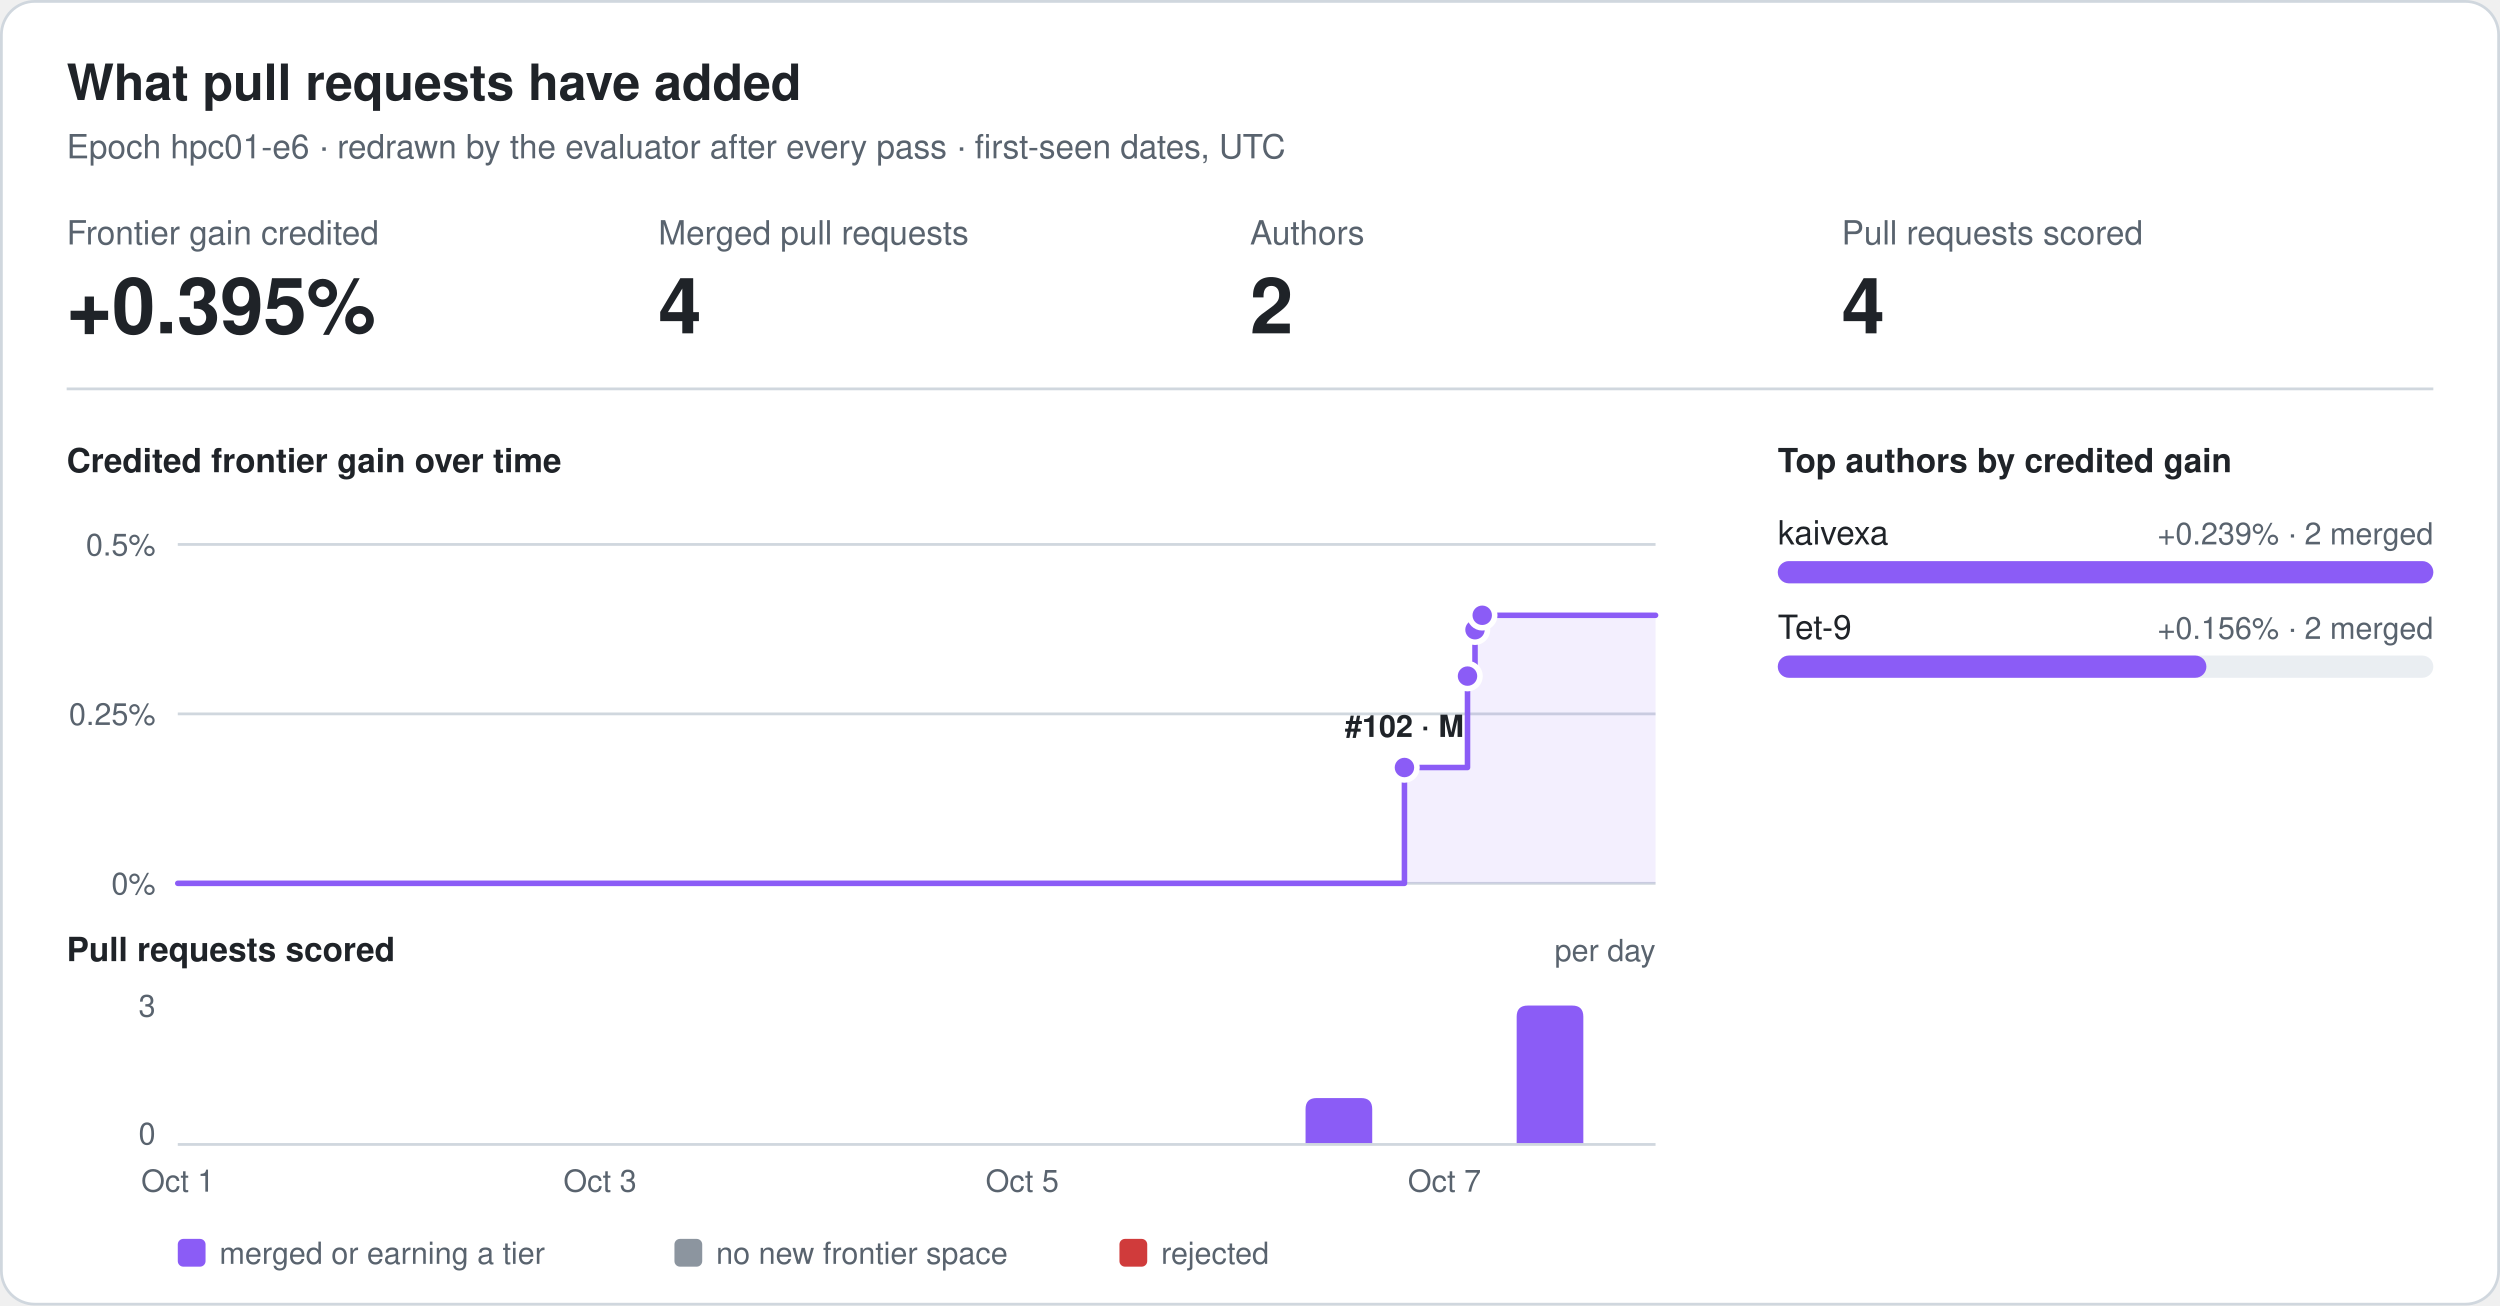
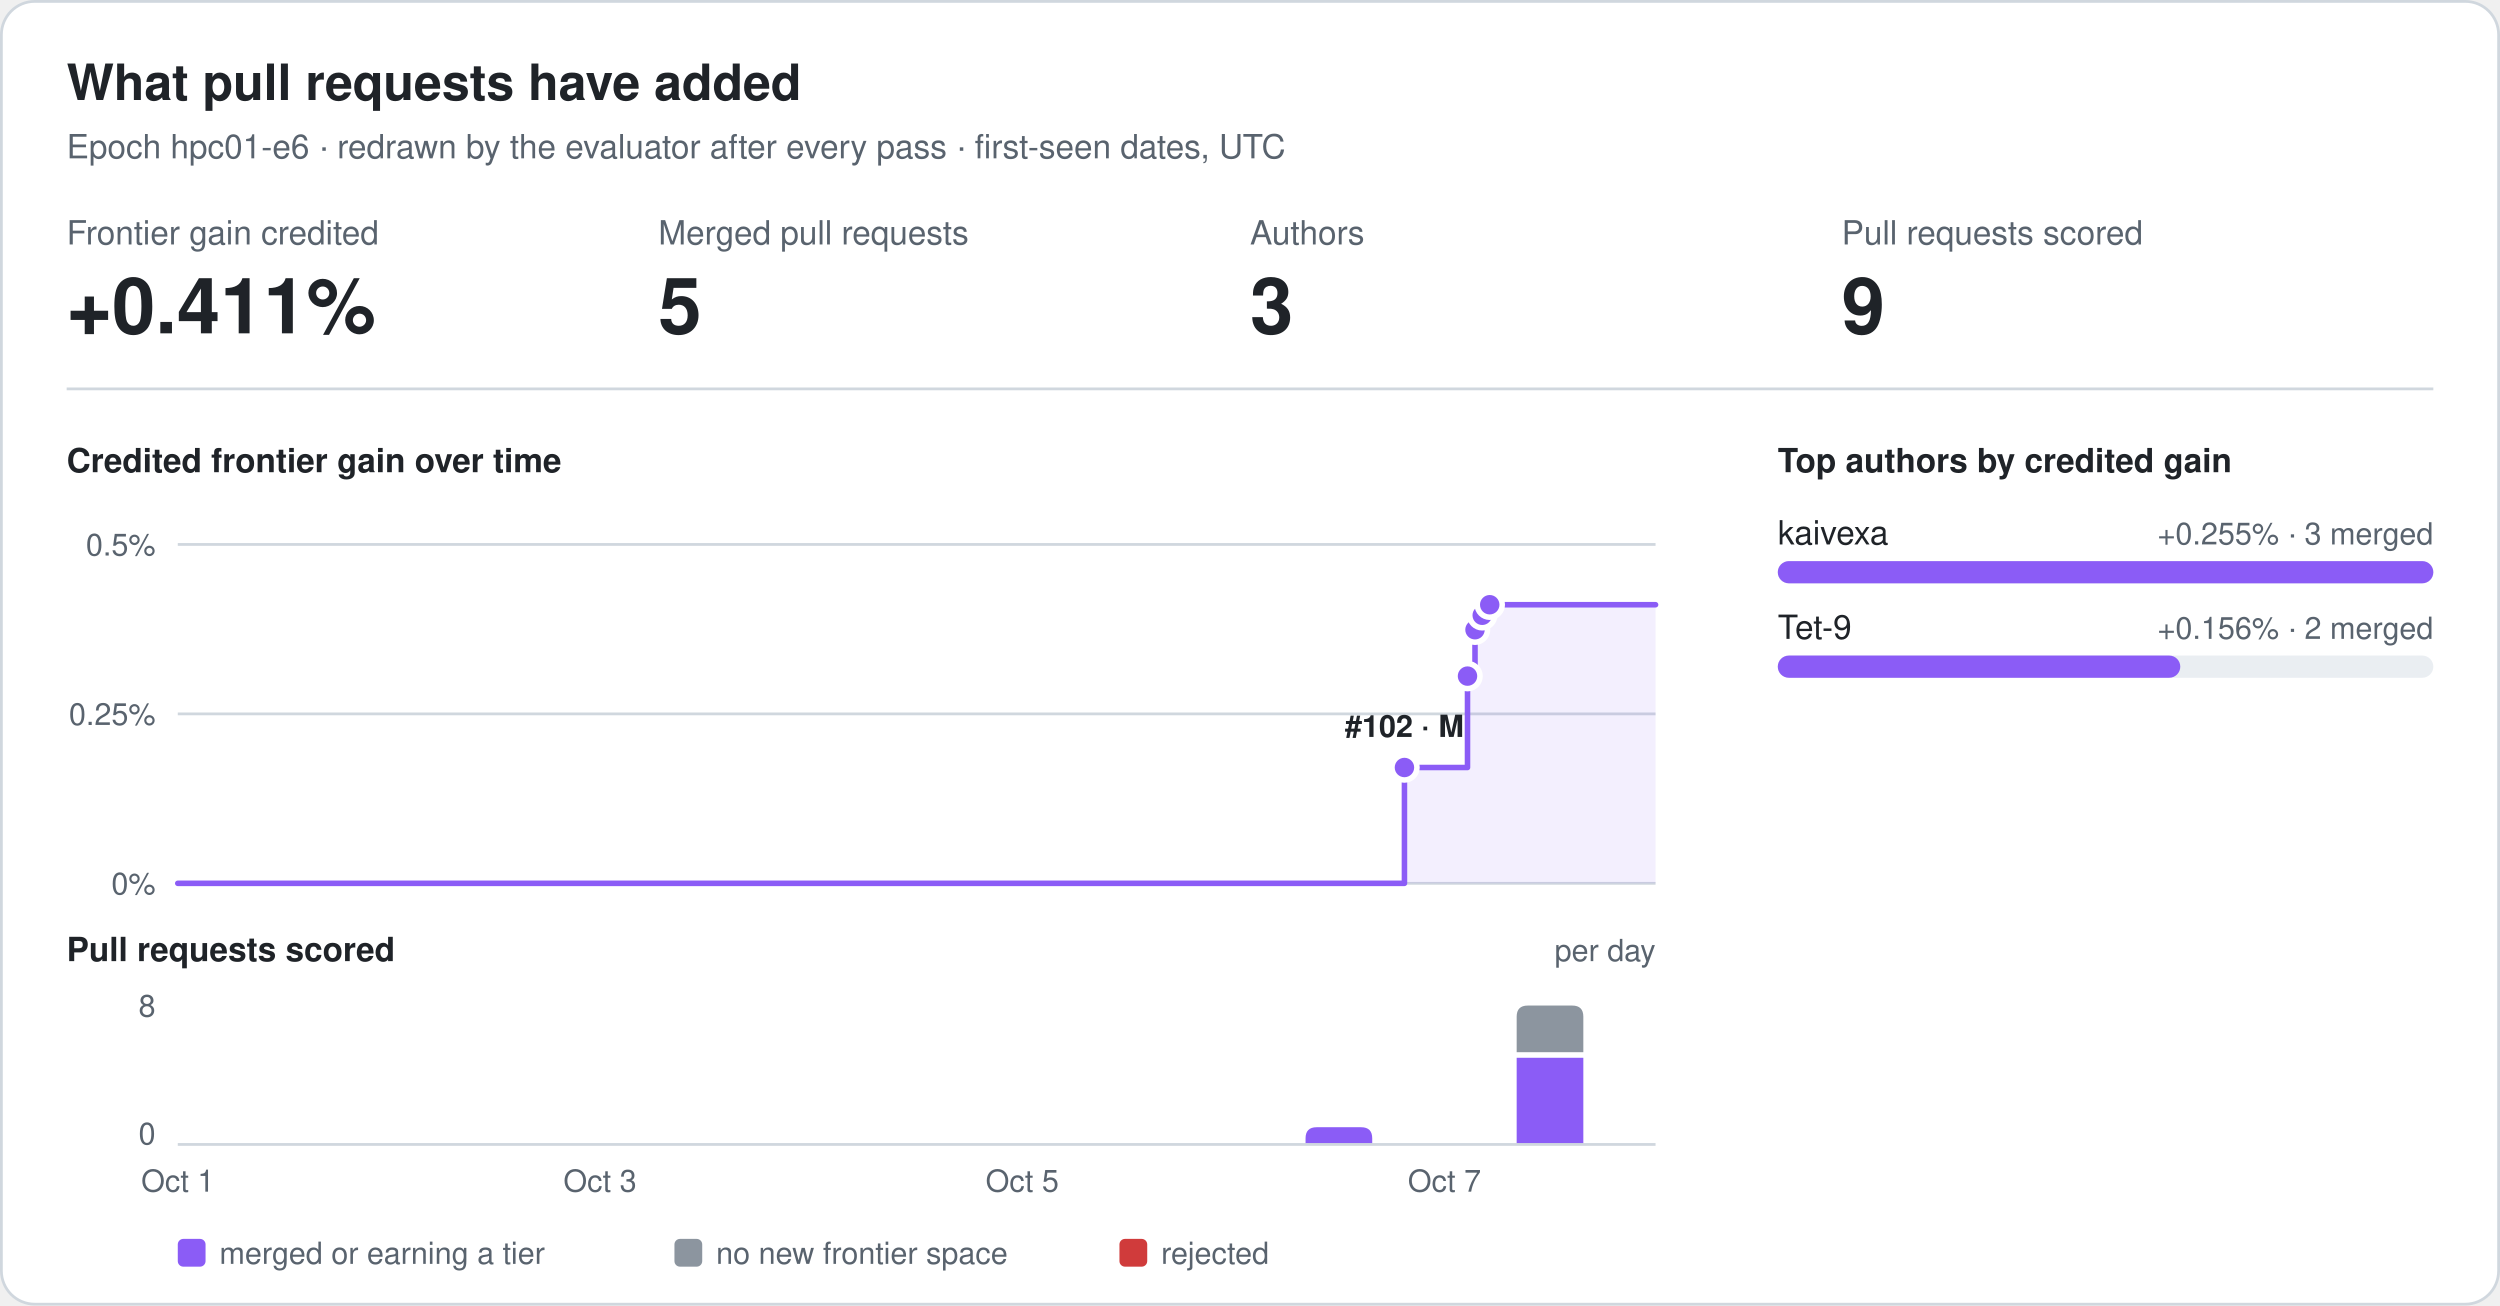
- <svg xmlns="http://www.w3.org/2000/svg" width="900" height="470" viewBox="0 0 900 470" font-family="-apple-system,BlinkMacSystemFont,'Segoe UI',Helvetica,Arial,sans-serif" role="img" aria-label="Frontier gain credited to merged pull requests: +0.395% from 4 merges, 4 pull requests scored">
+ <svg xmlns="http://www.w3.org/2000/svg" width="900" height="470" viewBox="0 0 900 470" font-family="-apple-system,BlinkMacSystemFont,'Segoe UI',Helvetica,Arial,sans-serif" role="img" aria-label="Frontier gain credited to merged pull requests: +0.411% from 5 merges, 9 pull requests scored">
  <style>
.bg{fill:#ffffff;stroke:#d0d7de}.t{fill:#1f2328}.m{fill:#59636e}.rule{stroke:#d0d7de}.ring{stroke:#ffffff}
.acc{fill:#8b5cf6}.accl{stroke:#8b5cf6}.wash{fill:#8b5cf6;fill-opacity:.1}.gry{fill:#8c959f}.rej{fill:#d03b3b}.track{fill:#eaeef2}.tk{stroke:#1f2328}
@media (prefers-color-scheme: dark){
.bg{fill:#0d1117;stroke:#30363d}.t{fill:#e6edf3}.m{fill:#9198a1}.rule{stroke:#30363d}.ring{stroke:#0d1117}
.acc{fill:#9a75f8}.accl{stroke:#9a75f8}.wash{fill:#9a75f8;fill-opacity:.14}.gry{fill:#9198a1}.rej{fill:#e5534b}.track{fill:#21262d}.tk{stroke:#e6edf3}}
</style>
  <rect class="bg" x="0.5" y="0.5" width="899" height="469" rx="12" />
  <text x="24.0" y="36.0" class="t" font-size="18" font-weight="600" text-anchor="start">What pull requests have added</text>
  <text x="24.0" y="57.0" class="m" font-size="12" font-weight="400" text-anchor="start">Epoch hpc01-e6 · redrawn by the evaluator after every pass · first-seen dates, UTC</text>
  <text x="24.0" y="88.0" class="m" font-size="12" font-weight="400" text-anchor="start">Frontier gain credited</text>
-   <text x="24.0" y="120.0" class="t" font-size="28" font-weight="600" text-anchor="start">+0.395%</text>
+   <text x="24.0" y="120.0" class="t" font-size="28" font-weight="600" text-anchor="start">+0.411%</text>
  <text x="237.0" y="88.0" class="m" font-size="12" font-weight="400" text-anchor="start">Merged pull requests</text>
-   <text x="237.0" y="120.0" class="t" font-size="28" font-weight="600" text-anchor="start">4</text>
+   <text x="237.0" y="120.0" class="t" font-size="28" font-weight="600" text-anchor="start">5</text>
  <text x="450.0" y="88.0" class="m" font-size="12" font-weight="400" text-anchor="start">Authors</text>
-   <text x="450.0" y="120.0" class="t" font-size="28" font-weight="600" text-anchor="start">2</text>
+   <text x="450.0" y="120.0" class="t" font-size="28" font-weight="600" text-anchor="start">3</text>
  <text x="663.0" y="88.0" class="m" font-size="12" font-weight="400" text-anchor="start">Pull requests scored</text>
-   <text x="663.0" y="120.0" class="t" font-size="28" font-weight="600" text-anchor="start">4</text>
+   <text x="663.0" y="120.0" class="t" font-size="28" font-weight="600" text-anchor="start">9</text>
  <line class="rule" x1="24" x2="876" y1="140" y2="140" stroke-width="1" />
  <text x="24.0" y="170.0" class="t" font-size="12" font-weight="600" text-anchor="start">Credited frontier gain over time</text>
  <text x="24.0" y="346.0" class="t" font-size="12" font-weight="600" text-anchor="start">Pull requests scored</text>
  <line class="rule" x1="64" x2="596" y1="318.0" y2="318.0" stroke-width="1" />
  <text x="56.0" y="322.0" class="m" font-size="11" font-weight="400" text-anchor="end">0%</text>
  <line class="rule" x1="64" x2="596" y1="257.0" y2="257.0" stroke-width="1" />
  <text x="56.0" y="261.0" class="m" font-size="11" font-weight="400" text-anchor="end">0.25%</text>
  <line class="rule" x1="64" x2="596" y1="196.0" y2="196.0" stroke-width="1" />
  <text x="56.0" y="200.0" class="m" font-size="11" font-weight="400" text-anchor="end">0.5%</text>
-   <polygon class="wash" points="64.0,318.0 505.6,318.0 505.6,276.3 528.3,276.3 528.3,243.4 531.0,243.4 531.0,226.7 533.6,226.7 533.6,221.5 596.0,221.5 596.0,318.0" />
-   <polyline class="accl" points="64.0,318.0 505.6,318.0 505.6,276.3 528.3,276.3 528.3,243.4 531.0,243.4 531.0,226.7 533.6,226.7 533.6,221.5 596.0,221.5" fill="none" stroke-width="2" stroke-linejoin="round" stroke-linecap="round" />
+   <polygon class="wash" points="64.0,318.0 505.6,318.0 505.6,276.3 528.3,276.3 528.3,243.4 531.0,243.4 531.0,226.7 533.6,226.7 533.6,221.5 536.3,221.5 536.3,217.7 596.0,217.7 596.0,318.0" />
+   <polyline class="accl" points="64.0,318.0 505.6,318.0 505.6,276.3 528.3,276.3 528.3,243.4 531.0,243.4 531.0,226.7 533.6,226.7 533.6,221.5 536.3,221.5 536.3,217.7 596.0,217.7" fill="none" stroke-width="2" stroke-linejoin="round" stroke-linecap="round" />
  <circle class="acc ring" cx="505.6" cy="276.3" r="4.5" stroke-width="2" />
  <circle class="acc ring" cx="528.3" cy="243.4" r="4.5" stroke-width="2" />
  <circle class="acc ring" cx="531.0" cy="226.7" r="4.5" stroke-width="2" />
  <circle class="acc ring" cx="533.6" cy="221.5" r="4.5" stroke-width="2" />
+   <circle class="acc ring" cx="536.3" cy="217.7" r="4.5" stroke-width="2" />
  <text x="505.6" y="265.3" class="t" font-size="11" font-weight="600" text-anchor="middle">#102 · M</text>
-   <path class="acc" d="M470.0,412.0V399.3Q470.0,395.3 474.0,395.3H490.0Q494.0,395.3 494.0,399.3V412.0Z" />
-   <path class="acc" d="M546.0,412.0V366.0Q546.0,362.0 550.0,362.0H566.0Q570.0,362.0 570.0,366.0V412.0Z" />
+   <path class="acc" d="M470.0,412.0V409.8Q470.0,405.8 474.0,405.8H490.0Q494.0,405.8 494.0,409.8V412.0Z" />
+   <rect class="acc" x="546.0" y="380.8" width="24.0" height="31.2" />
+   <path class="gry" d="M546.0,378.8V366.0Q546.0,362.0 550.0,362.0H566.0Q570.0,362.0 570.0,366.0V378.8Z" />
  <line class="rule" x1="64" x2="596" y1="412" y2="412" stroke-width="1" />
-   <text x="56.0" y="366.0" class="m" font-size="11" font-weight="400" text-anchor="end">3</text>
+   <text x="56.0" y="366.0" class="m" font-size="11" font-weight="400" text-anchor="end">8</text>
  <text x="56.0" y="412.0" class="m" font-size="11" font-weight="400" text-anchor="end">0</text>
  <text x="596.0" y="346.0" class="m" font-size="11" font-weight="400" text-anchor="end">per day</text>
  <text x="64.0" y="429.0" class="m" font-size="11" font-weight="400" text-anchor="middle">Oct 1</text>
  <text x="216.0" y="429.0" class="m" font-size="11" font-weight="400" text-anchor="middle">Oct 3</text>
  <text x="368.0" y="429.0" class="m" font-size="11" font-weight="400" text-anchor="middle">Oct 5</text>
  <text x="520.0" y="429.0" class="m" font-size="11" font-weight="400" text-anchor="middle">Oct 7</text>
  <rect class="acc" x="64" y="446" width="10" height="10" rx="2" />
  <text x="79.0" y="455.0" class="m" font-size="11" font-weight="400" text-anchor="start">merged or earning a tier</text>
  <rect class="gry" x="242.8" y="446" width="10" height="10" rx="2" />
  <text x="257.8" y="455.0" class="m" font-size="11" font-weight="400" text-anchor="start">no new frontier space</text>
  <rect class="rej" x="403.0" y="446" width="10" height="10" rx="2" />
  <text x="418.0" y="455.0" class="m" font-size="11" font-weight="400" text-anchor="start">rejected</text>
  <text x="640.0" y="170.0" class="t" font-size="12" font-weight="600" text-anchor="start">Top authors by credited gain</text>
  <text x="640.0" y="196.0" class="t" font-size="12" font-weight="400" text-anchor="start">kaivexa</text>
-   <text x="876.0" y="196.0" class="m" font-size="11" font-weight="400" text-anchor="end">+0.239% · 2 merged</text>
+   <text x="876.0" y="196.0" class="m" font-size="11" font-weight="400" text-anchor="end">+0.255% · 3 merged</text>
  <rect class="track" x="640" y="202" width="236" height="8" rx="4" />
  <rect class="acc" x="640" y="202" width="236.0" height="8" rx="4" />
  <text x="640.0" y="230.0" class="t" font-size="12" font-weight="400" text-anchor="start">Tet-9</text>
  <text x="876.0" y="230.0" class="m" font-size="11" font-weight="400" text-anchor="end">+0.156% · 2 merged</text>
  <rect class="track" x="640" y="236" width="236" height="8" rx="4" />
-   <rect class="acc" x="640" y="236" width="154.3" height="8" rx="4" />
+   <rect class="acc" x="640" y="236" width="144.9" height="8" rx="4" />
</svg>
